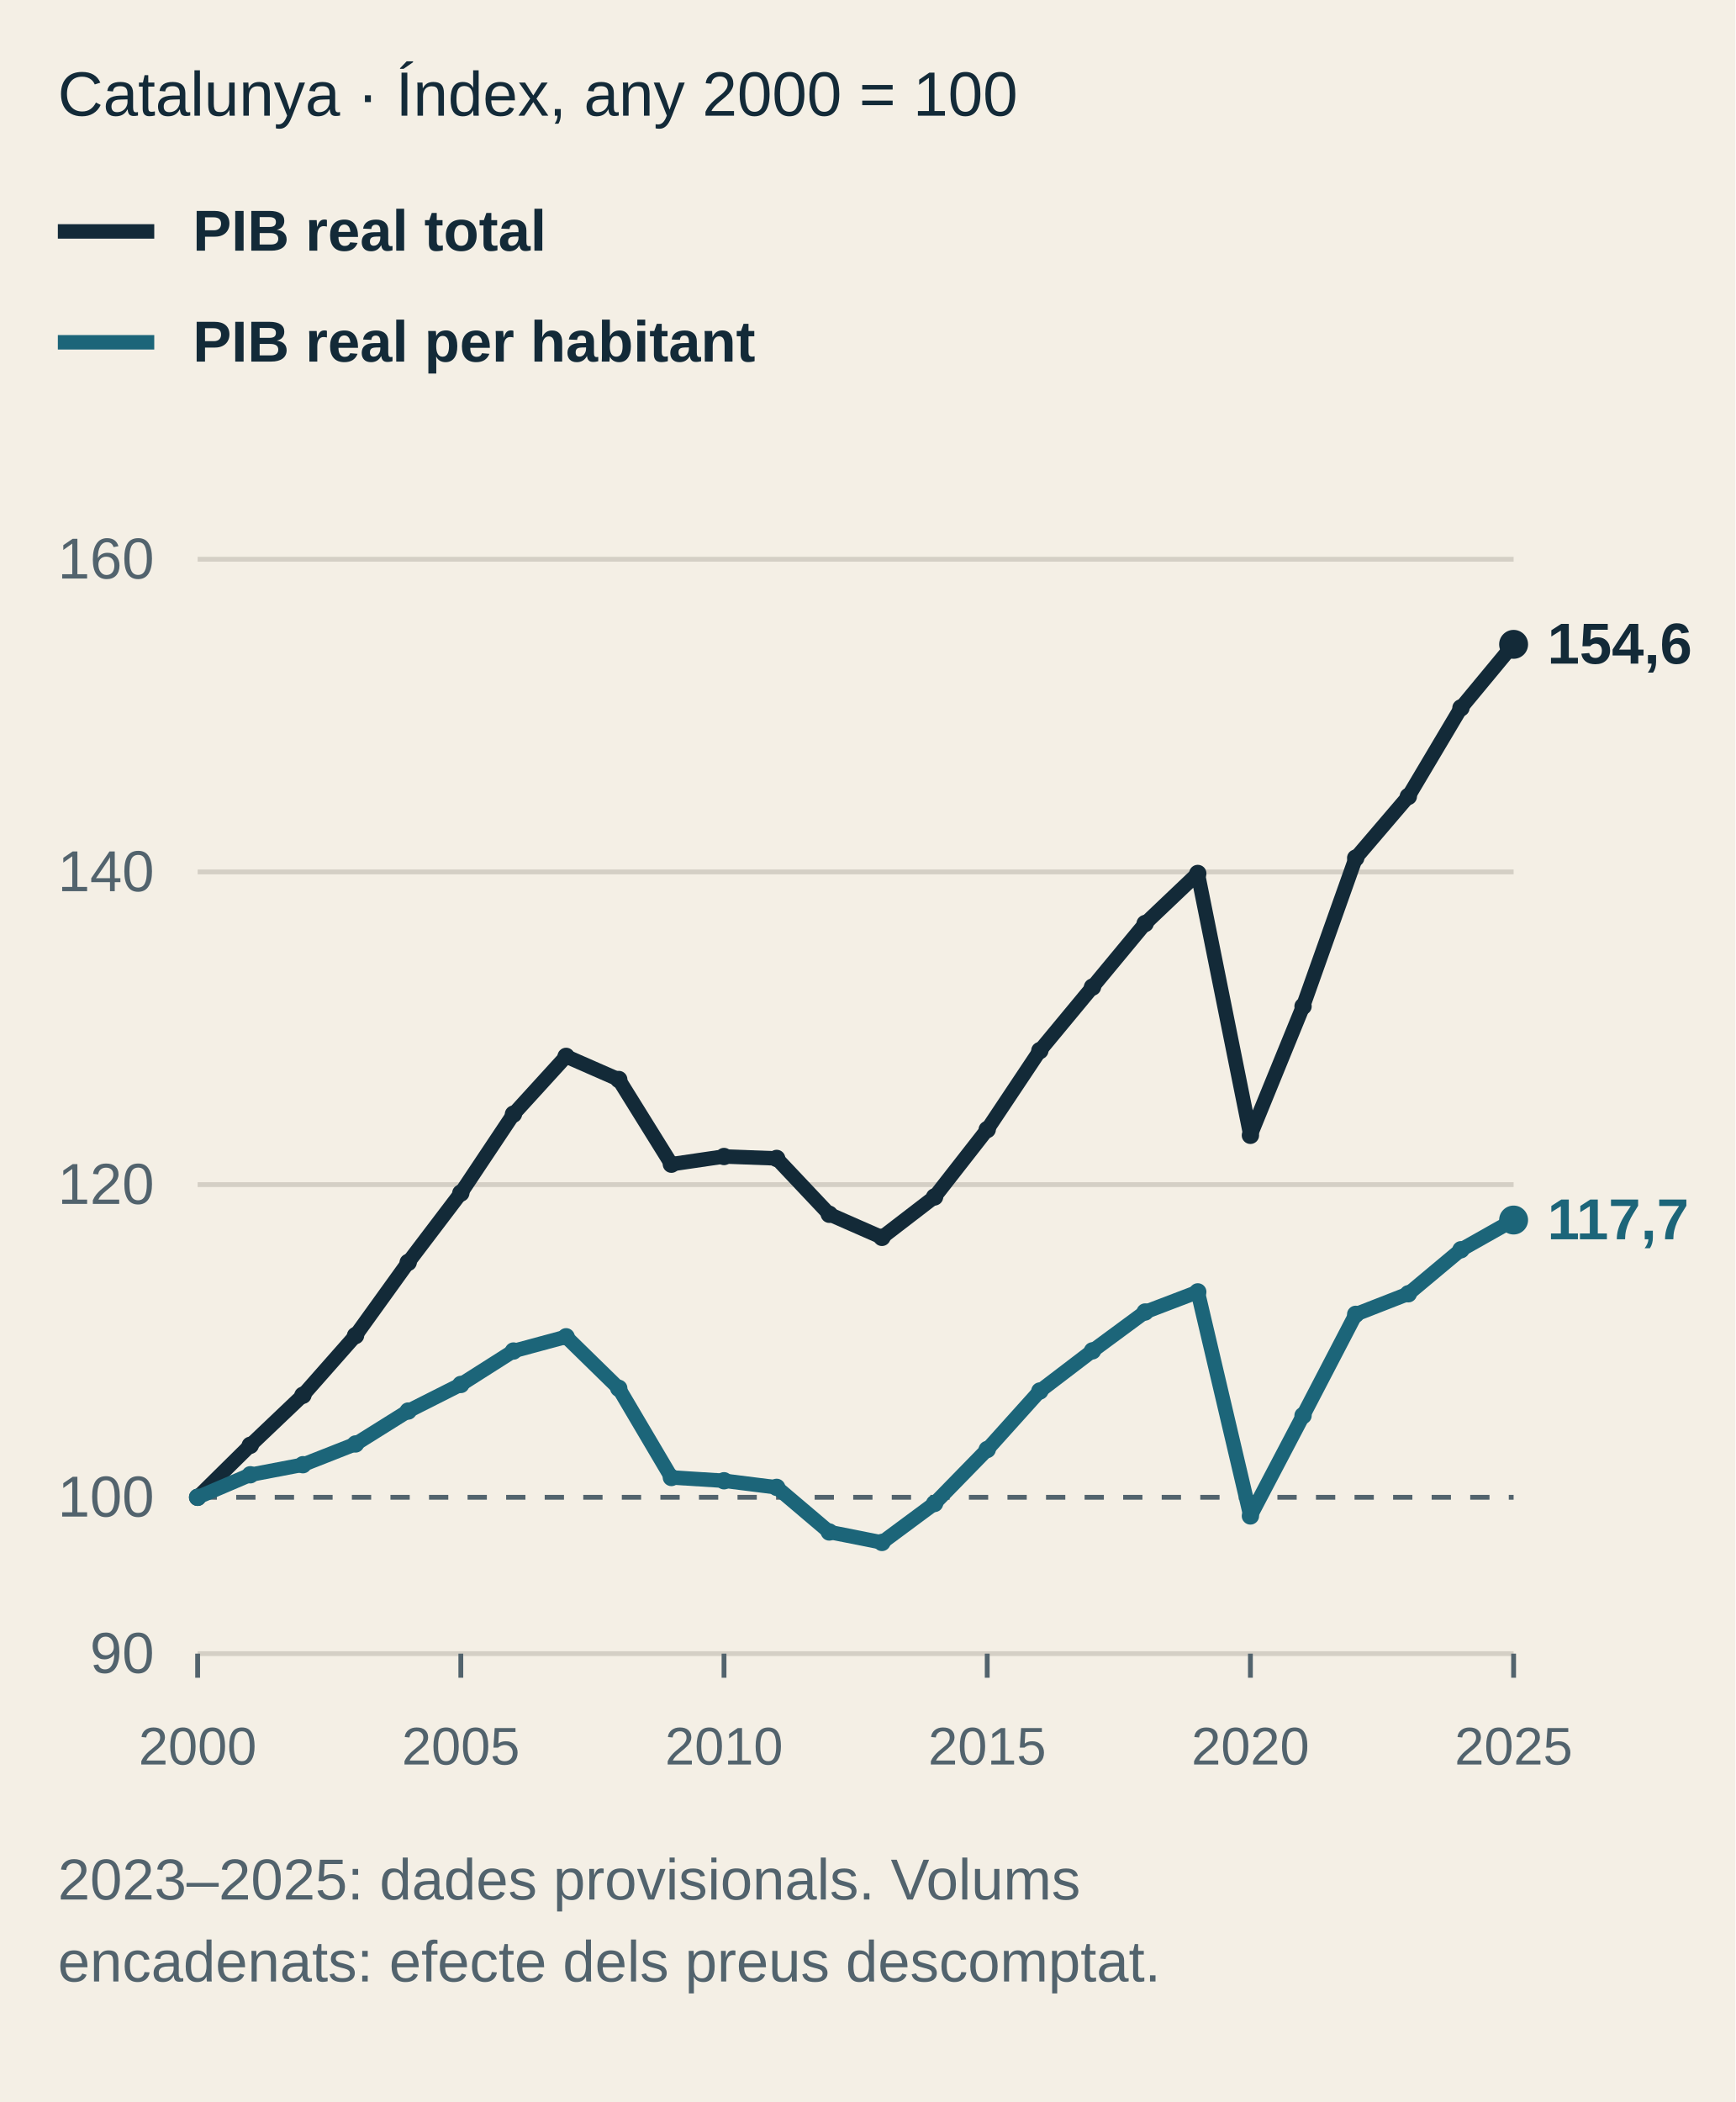
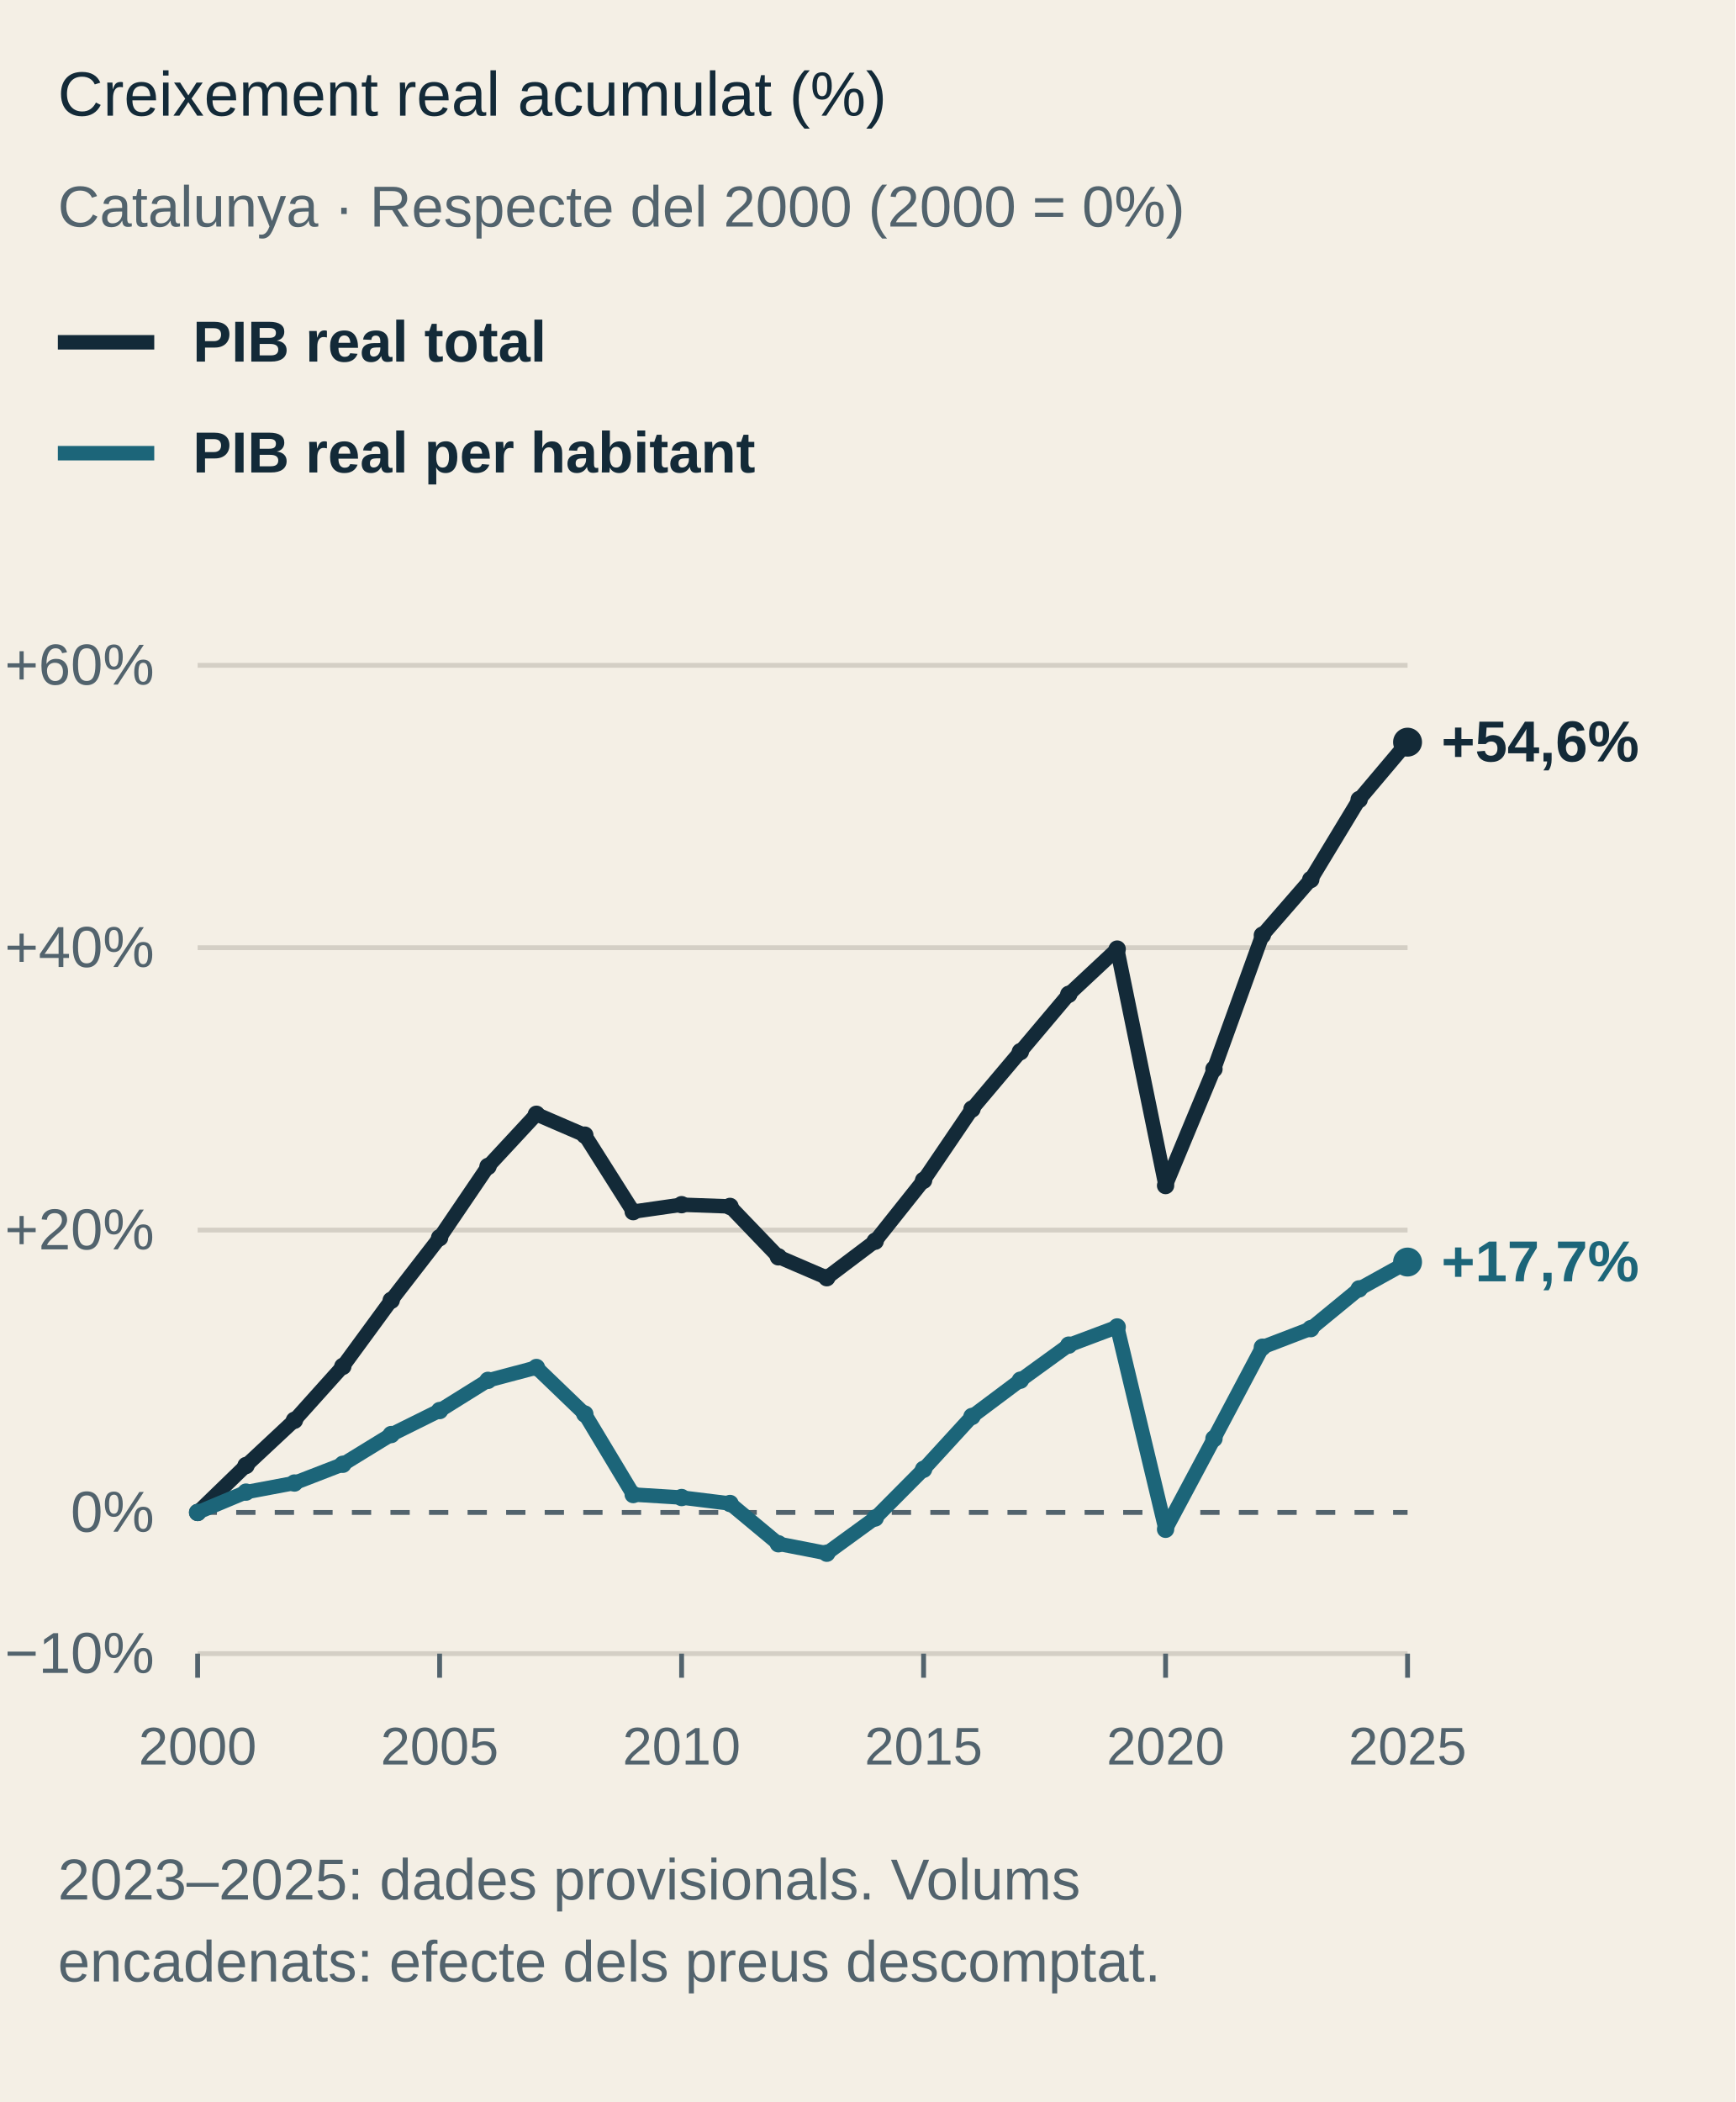
<svg xmlns="http://www.w3.org/2000/svg" width="360" height="436" viewBox="0 0 360 436" role="img" aria-labelledby="chart-title chart-description">
  <rect x="0" y="0" width="360" height="436" fill="#f4efe5" rx="0" />
-   <text x="12" y="24" fill="#132a38" text-anchor="start" font-family="Arial, sans-serif" font-size="13" font-weight="400">Catalunya · Índex, any 2000 = 100</text>
-   <line x1="12" y1="48" x2="32" y2="48" stroke="#132a38" stroke-width="3" />
-   <text x="40" y="52" fill="#132a38" text-anchor="start" font-family="Arial, sans-serif" font-size="12" font-weight="600">PIB real total</text>
-   <line x1="12" y1="71" x2="32" y2="71" stroke="#1c6579" stroke-width="3" />
-   <text x="40" y="75" fill="#132a38" text-anchor="start" font-family="Arial, sans-serif" font-size="12" font-weight="600">PIB real per habitant</text>
-   <line x1="41" y1="343" x2="314" y2="343" stroke="#d4cfc5" stroke-width="1" />
-   <text x="32" y="347" fill="#52636d" text-anchor="end" font-family="Arial, sans-serif" font-size="12" font-weight="400">90</text>
-   <line x1="41" y1="310.571" x2="314" y2="310.571" stroke="#52636d" stroke-width="1" stroke-dasharray="4 4" />
-   <text x="32" y="314.571" fill="#52636d" text-anchor="end" font-family="Arial, sans-serif" font-size="12" font-weight="400">100</text>
-   <line x1="41" y1="245.714" x2="314" y2="245.714" stroke="#d4cfc5" stroke-width="1" />
-   <text x="32" y="249.714" fill="#52636d" text-anchor="end" font-family="Arial, sans-serif" font-size="12" font-weight="400">120</text>
-   <line x1="41" y1="180.857" x2="314" y2="180.857" stroke="#d4cfc5" stroke-width="1" />
-   <text x="32" y="184.857" fill="#52636d" text-anchor="end" font-family="Arial, sans-serif" font-size="12" font-weight="400">140</text>
-   <line x1="41" y1="116" x2="314" y2="116" stroke="#d4cfc5" stroke-width="1" />
-   <text x="32" y="120" fill="#52636d" text-anchor="end" font-family="Arial, sans-serif" font-size="12" font-weight="400">160</text>
+   <text x="12" y="24" fill="#132a38" text-anchor="start" font-family="Arial, sans-serif" font-size="13" font-weight="400">Creixement real acumulat (%)</text>
+   <text x="12" y="47" fill="#52636d" text-anchor="start" font-family="Arial, sans-serif" font-size="12" font-weight="400">Catalunya · Respecte del 2000 (2000 = 0%)</text>
+   <line x1="12" y1="71" x2="32" y2="71" stroke="#132a38" stroke-width="3" />
+   <text x="40" y="75" fill="#132a38" text-anchor="start" font-family="Arial, sans-serif" font-size="12" font-weight="600">PIB real total</text>
+   <line x1="12" y1="94" x2="32" y2="94" stroke="#1c6579" stroke-width="3" />
+   <text x="40" y="98" fill="#132a38" text-anchor="start" font-family="Arial, sans-serif" font-size="12" font-weight="600">PIB real per habitant</text>
+   <line x1="41" y1="343" x2="292" y2="343" stroke="#d4cfc5" stroke-width="1" />
+   <text x="32" y="347" fill="#52636d" text-anchor="end" font-family="Arial, sans-serif" font-size="12" font-weight="400">−10%</text>
+   <line x1="41" y1="313.714" x2="292" y2="313.714" stroke="#52636d" stroke-width="1" stroke-dasharray="4 4" />
+   <text x="32" y="317.714" fill="#52636d" text-anchor="end" font-family="Arial, sans-serif" font-size="12" font-weight="400">0%</text>
+   <line x1="41" y1="255.143" x2="292" y2="255.143" stroke="#d4cfc5" stroke-width="1" />
+   <text x="32" y="259.143" fill="#52636d" text-anchor="end" font-family="Arial, sans-serif" font-size="12" font-weight="400">+20%</text>
+   <line x1="41" y1="196.571" x2="292" y2="196.571" stroke="#d4cfc5" stroke-width="1" />
+   <text x="32" y="200.571" fill="#52636d" text-anchor="end" font-family="Arial, sans-serif" font-size="12" font-weight="400">+40%</text>
+   <line x1="41" y1="138" x2="292" y2="138" stroke="#d4cfc5" stroke-width="1" />
+   <text x="32" y="142" fill="#52636d" text-anchor="end" font-family="Arial, sans-serif" font-size="12" font-weight="400">+60%</text>
  <line x1="41" y1="343" x2="41" y2="348" stroke="#52636d" stroke-width="1" />
  <text x="41" y="366" fill="#52636d" text-anchor="middle" font-family="Arial, sans-serif" font-size="11" font-weight="400">2000</text>
-   <line x1="95.6" y1="343" x2="95.6" y2="348" stroke="#52636d" stroke-width="1" />
-   <text x="95.6" y="366" fill="#52636d" text-anchor="middle" font-family="Arial, sans-serif" font-size="11" font-weight="400">2005</text>
-   <line x1="150.2" y1="343" x2="150.2" y2="348" stroke="#52636d" stroke-width="1" />
-   <text x="150.2" y="366" fill="#52636d" text-anchor="middle" font-family="Arial, sans-serif" font-size="11" font-weight="400">2010</text>
-   <line x1="204.8" y1="343" x2="204.8" y2="348" stroke="#52636d" stroke-width="1" />
-   <text x="204.8" y="366" fill="#52636d" text-anchor="middle" font-family="Arial, sans-serif" font-size="11" font-weight="400">2015</text>
-   <line x1="259.4" y1="343" x2="259.4" y2="348" stroke="#52636d" stroke-width="1" />
-   <text x="259.4" y="366" fill="#52636d" text-anchor="middle" font-family="Arial, sans-serif" font-size="11" font-weight="400">2020</text>
-   <line x1="314" y1="343" x2="314" y2="348" stroke="#52636d" stroke-width="1" />
-   <text x="314" y="366" fill="#52636d" text-anchor="middle" font-family="Arial, sans-serif" font-size="11" font-weight="400">2025</text>
-   <path d="M41.00,310.57 L51.92,299.79 L62.84,289.40 L73.76,277.02 L84.68,261.85 L95.60,247.47 L106.52,231.10 L117.44,219.12 L128.36,223.91 L139.28,241.48 L150.20,239.88 L161.12,240.28 L172.04,251.86 L182.96,256.66 L193.88,248.27 L204.80,234.29 L215.72,217.92 L226.64,204.74 L237.56,191.56 L248.48,181.18 L259.40,235.49 L270.32,208.73 L281.24,177.98 L292.16,165.20 L303.08,146.83 L314.00,133.65" fill="none" stroke="#132a38" stroke-width="3" stroke-linecap="round" stroke-linejoin="round" />
-   <circle cx="41" cy="310.571" r="1.8" fill="#132a38" />
-   <circle cx="51.92" cy="299.789" r="1.8" fill="#132a38" />
-   <circle cx="62.84" cy="289.405" r="1.8" fill="#132a38" />
-   <circle cx="73.76" cy="277.025" r="1.8" fill="#132a38" />
-   <circle cx="84.68" cy="261.849" r="1.8" fill="#132a38" />
-   <circle cx="95.6" cy="247.471" r="1.8" fill="#132a38" />
-   <circle cx="106.52" cy="231.097" r="1.8" fill="#132a38" />
-   <circle cx="117.44" cy="219.116" r="1.8" fill="#132a38" />
-   <circle cx="128.36" cy="223.909" r="1.8" fill="#132a38" />
-   <circle cx="139.28" cy="241.481" r="1.8" fill="#132a38" />
-   <circle cx="150.2" cy="239.884" r="1.8" fill="#132a38" />
-   <circle cx="161.12" cy="240.283" r="1.8" fill="#132a38" />
-   <circle cx="172.04" cy="251.865" r="1.8" fill="#132a38" />
-   <circle cx="182.96" cy="256.657" r="1.8" fill="#132a38" />
-   <circle cx="193.88" cy="248.27" r="1.8" fill="#132a38" />
-   <circle cx="204.8" cy="234.292" r="1.8" fill="#132a38" />
-   <circle cx="215.72" cy="217.918" r="1.8" fill="#132a38" />
-   <circle cx="226.64" cy="204.739" r="1.8" fill="#132a38" />
-   <circle cx="237.56" cy="191.56" r="1.8" fill="#132a38" />
-   <circle cx="248.48" cy="181.177" r="1.8" fill="#132a38" />
-   <circle cx="259.4" cy="235.49" r="1.8" fill="#132a38" />
-   <circle cx="270.32" cy="208.733" r="1.8" fill="#132a38" />
-   <circle cx="281.24" cy="177.982" r="1.8" fill="#132a38" />
-   <circle cx="292.16" cy="165.202" r="1.8" fill="#132a38" />
-   <circle cx="303.08" cy="146.831" r="1.8" fill="#132a38" />
-   <circle cx="314" cy="133.652" r="1.8" fill="#132a38" />
-   <circle cx="314" cy="133.652" r="3" fill="#132a38" />
-   <text x="321" y="137.652" fill="#132a38" text-anchor="start" font-family="Arial, sans-serif" font-size="12" font-weight="700">154,6</text>
-   <path d="M41.00,310.57 L51.92,305.90 L62.84,303.81 L73.76,299.51 L84.68,292.68 L95.60,287.17 L106.52,280.23 L117.44,277.28 L128.36,287.96 L139.28,306.46 L150.20,307.14 L161.12,308.51 L172.04,317.77 L182.96,319.94 L193.88,311.85 L204.80,300.66 L215.72,288.52 L226.64,280.19 L237.56,272.14 L248.48,267.97 L259.40,314.44 L270.32,293.62 L281.24,272.62 L292.16,268.35 L303.08,259.22 L314.00,253.06" fill="none" stroke="#1c6579" stroke-width="3" stroke-linecap="round" stroke-linejoin="round" />
-   <circle cx="41" cy="310.571" r="1.8" fill="#1c6579" />
-   <circle cx="51.92" cy="305.902" r="1.8" fill="#1c6579" />
-   <circle cx="62.84" cy="303.812" r="1.8" fill="#1c6579" />
-   <circle cx="73.76" cy="299.507" r="1.8" fill="#1c6579" />
-   <circle cx="84.68" cy="292.68" r="1.8" fill="#1c6579" />
-   <circle cx="95.6" cy="287.168" r="1.8" fill="#1c6579" />
-   <circle cx="106.52" cy="280.232" r="1.8" fill="#1c6579" />
-   <circle cx="117.44" cy="277.279" r="1.8" fill="#1c6579" />
-   <circle cx="128.36" cy="287.962" r="1.8" fill="#1c6579" />
-   <circle cx="139.28" cy="306.462" r="1.8" fill="#1c6579" />
-   <circle cx="150.2" cy="307.144" r="1.8" fill="#1c6579" />
-   <circle cx="161.12" cy="308.514" r="1.8" fill="#1c6579" />
-   <circle cx="172.04" cy="317.765" r="1.8" fill="#1c6579" />
-   <circle cx="182.96" cy="319.937" r="1.8" fill="#1c6579" />
-   <circle cx="193.88" cy="311.849" r="1.8" fill="#1c6579" />
-   <circle cx="204.8" cy="300.658" r="1.8" fill="#1c6579" />
-   <circle cx="215.72" cy="288.523" r="1.8" fill="#1c6579" />
-   <circle cx="226.64" cy="280.193" r="1.8" fill="#1c6579" />
-   <circle cx="237.56" cy="272.139" r="1.8" fill="#1c6579" />
-   <circle cx="248.48" cy="267.966" r="1.8" fill="#1c6579" />
-   <circle cx="259.4" cy="314.44" r="1.8" fill="#1c6579" />
-   <circle cx="270.32" cy="293.616" r="1.8" fill="#1c6579" />
-   <circle cx="281.24" cy="272.622" r="1.8" fill="#1c6579" />
-   <circle cx="292.16" cy="268.353" r="1.8" fill="#1c6579" />
-   <circle cx="303.08" cy="259.222" r="1.8" fill="#1c6579" />
-   <circle cx="314" cy="253.06" r="1.8" fill="#1c6579" />
-   <circle cx="314" cy="253.06" r="3" fill="#1c6579" />
-   <text x="321" y="257.06" fill="#1c6579" text-anchor="start" font-family="Arial, sans-serif" font-size="12" font-weight="700">117,7</text>
+   <line x1="91.2" y1="343" x2="91.2" y2="348" stroke="#52636d" stroke-width="1" />
+   <text x="91.2" y="366" fill="#52636d" text-anchor="middle" font-family="Arial, sans-serif" font-size="11" font-weight="400">2005</text>
+   <line x1="141.4" y1="343" x2="141.4" y2="348" stroke="#52636d" stroke-width="1" />
+   <text x="141.4" y="366" fill="#52636d" text-anchor="middle" font-family="Arial, sans-serif" font-size="11" font-weight="400">2010</text>
+   <line x1="191.6" y1="343" x2="191.6" y2="348" stroke="#52636d" stroke-width="1" />
+   <text x="191.6" y="366" fill="#52636d" text-anchor="middle" font-family="Arial, sans-serif" font-size="11" font-weight="400">2015</text>
+   <line x1="241.8" y1="343" x2="241.8" y2="348" stroke="#52636d" stroke-width="1" />
+   <text x="241.8" y="366" fill="#52636d" text-anchor="middle" font-family="Arial, sans-serif" font-size="11" font-weight="400">2020</text>
+   <line x1="292" y1="343" x2="292" y2="348" stroke="#52636d" stroke-width="1" />
+   <text x="292" y="366" fill="#52636d" text-anchor="middle" font-family="Arial, sans-serif" font-size="11" font-weight="400">2025</text>
+   <path d="M41.00,313.71 L51.04,303.98 L61.08,294.60 L71.12,283.42 L81.16,269.71 L91.20,256.73 L101.24,241.94 L111.28,231.12 L121.32,235.45 L131.36,251.32 L141.40,249.88 L151.44,250.24 L161.48,260.70 L171.52,265.02 L181.56,257.45 L191.60,244.83 L201.64,230.04 L211.68,218.14 L221.72,206.24 L231.76,196.86 L241.80,245.91 L251.84,221.75 L261.88,193.97 L271.92,182.43 L281.96,165.84 L292.00,153.94" fill="none" stroke="#132a38" stroke-width="3" stroke-linecap="round" stroke-linejoin="round" />
+   <circle cx="41" cy="313.714" r="1.8" fill="#132a38" />
+   <circle cx="51.04" cy="303.976" r="1.8" fill="#132a38" />
+   <circle cx="61.08" cy="294.599" r="1.8" fill="#132a38" />
+   <circle cx="71.12" cy="283.419" r="1.8" fill="#132a38" />
+   <circle cx="81.16" cy="269.714" r="1.8" fill="#132a38" />
+   <circle cx="91.2" cy="256.73" r="1.8" fill="#132a38" />
+   <circle cx="101.24" cy="241.943" r="1.8" fill="#132a38" />
+   <circle cx="111.28" cy="231.123" r="1.8" fill="#132a38" />
+   <circle cx="121.32" cy="235.451" r="1.8" fill="#132a38" />
+   <circle cx="131.36" cy="251.32" r="1.8" fill="#132a38" />
+   <circle cx="141.4" cy="249.877" r="1.8" fill="#132a38" />
+   <circle cx="151.44" cy="250.238" r="1.8" fill="#132a38" />
+   <circle cx="161.48" cy="260.697" r="1.8" fill="#132a38" />
+   <circle cx="171.52" cy="265.025" r="1.8" fill="#132a38" />
+   <circle cx="181.56" cy="257.451" r="1.8" fill="#132a38" />
+   <circle cx="191.6" cy="244.828" r="1.8" fill="#132a38" />
+   <circle cx="201.64" cy="230.041" r="1.8" fill="#132a38" />
+   <circle cx="211.68" cy="218.139" r="1.8" fill="#132a38" />
+   <circle cx="221.72" cy="206.237" r="1.8" fill="#132a38" />
+   <circle cx="231.76" cy="196.86" r="1.8" fill="#132a38" />
+   <circle cx="241.8" cy="245.91" r="1.8" fill="#132a38" />
+   <circle cx="251.84" cy="221.746" r="1.8" fill="#132a38" />
+   <circle cx="261.88" cy="193.975" r="1.8" fill="#132a38" />
+   <circle cx="271.92" cy="182.433" r="1.8" fill="#132a38" />
+   <circle cx="281.96" cy="165.843" r="1.8" fill="#132a38" />
+   <circle cx="292" cy="153.941" r="1.8" fill="#132a38" />
+   <circle cx="292" cy="153.941" r="3" fill="#132a38" />
+   <text x="299" y="157.941" fill="#132a38" text-anchor="start" font-family="Arial, sans-serif" font-size="12" font-weight="700">+54,6%</text>
+   <path d="M41.00,313.71 L51.04,309.50 L61.08,307.61 L71.12,303.72 L81.16,297.56 L91.20,292.58 L101.24,286.32 L111.28,283.65 L121.32,293.30 L131.36,310.00 L141.40,310.62 L151.44,311.86 L161.48,320.21 L171.52,322.17 L181.56,314.87 L191.60,304.76 L201.64,293.80 L211.68,286.28 L221.72,279.01 L231.76,275.24 L241.80,317.21 L251.84,298.40 L261.88,279.44 L271.92,275.59 L281.96,267.34 L292.00,261.78" fill="none" stroke="#1c6579" stroke-width="3" stroke-linecap="round" stroke-linejoin="round" />
+   <circle cx="41" cy="313.714" r="1.8" fill="#1c6579" />
+   <circle cx="51.04" cy="309.497" r="1.8" fill="#1c6579" />
+   <circle cx="61.08" cy="307.61" r="1.8" fill="#1c6579" />
+   <circle cx="71.12" cy="303.722" r="1.8" fill="#1c6579" />
+   <circle cx="81.16" cy="297.557" r="1.8" fill="#1c6579" />
+   <circle cx="91.2" cy="292.579" r="1.8" fill="#1c6579" />
+   <circle cx="101.24" cy="286.315" r="1.8" fill="#1c6579" />
+   <circle cx="111.28" cy="283.649" r="1.8" fill="#1c6579" />
+   <circle cx="121.32" cy="293.297" r="1.8" fill="#1c6579" />
+   <circle cx="131.36" cy="310.003" r="1.8" fill="#1c6579" />
+   <circle cx="141.4" cy="310.619" r="1.8" fill="#1c6579" />
+   <circle cx="151.44" cy="311.857" r="1.8" fill="#1c6579" />
+   <circle cx="161.48" cy="320.211" r="1.8" fill="#1c6579" />
+   <circle cx="171.52" cy="322.172" r="1.8" fill="#1c6579" />
+   <circle cx="181.56" cy="314.868" r="1.8" fill="#1c6579" />
+   <circle cx="191.6" cy="304.762" r="1.8" fill="#1c6579" />
+   <circle cx="201.64" cy="293.803" r="1.8" fill="#1c6579" />
+   <circle cx="211.68" cy="286.28" r="1.8" fill="#1c6579" />
+   <circle cx="221.72" cy="279.007" r="1.8" fill="#1c6579" />
+   <circle cx="231.76" cy="275.238" r="1.8" fill="#1c6579" />
+   <circle cx="241.8" cy="317.208" r="1.8" fill="#1c6579" />
+   <circle cx="251.84" cy="298.402" r="1.8" fill="#1c6579" />
+   <circle cx="261.88" cy="279.443" r="1.8" fill="#1c6579" />
+   <circle cx="271.92" cy="275.588" r="1.8" fill="#1c6579" />
+   <circle cx="281.96" cy="267.342" r="1.8" fill="#1c6579" />
+   <circle cx="292" cy="261.777" r="1.8" fill="#1c6579" />
+   <circle cx="292" cy="261.777" r="3" fill="#1c6579" />
+   <text x="299" y="265.777" fill="#1c6579" text-anchor="start" font-family="Arial, sans-serif" font-size="12" font-weight="700">+17,7%</text>
  <text x="12" y="394" fill="#52636d" text-anchor="start" font-family="Arial, sans-serif" font-size="12" font-weight="400">2023–2025: dades provisionals. Volums</text>
  <text x="12" y="411" fill="#52636d" text-anchor="start" font-family="Arial, sans-serif" font-size="12" font-weight="400">encadenats: efecte dels preus descomptat.</text>
</svg>
